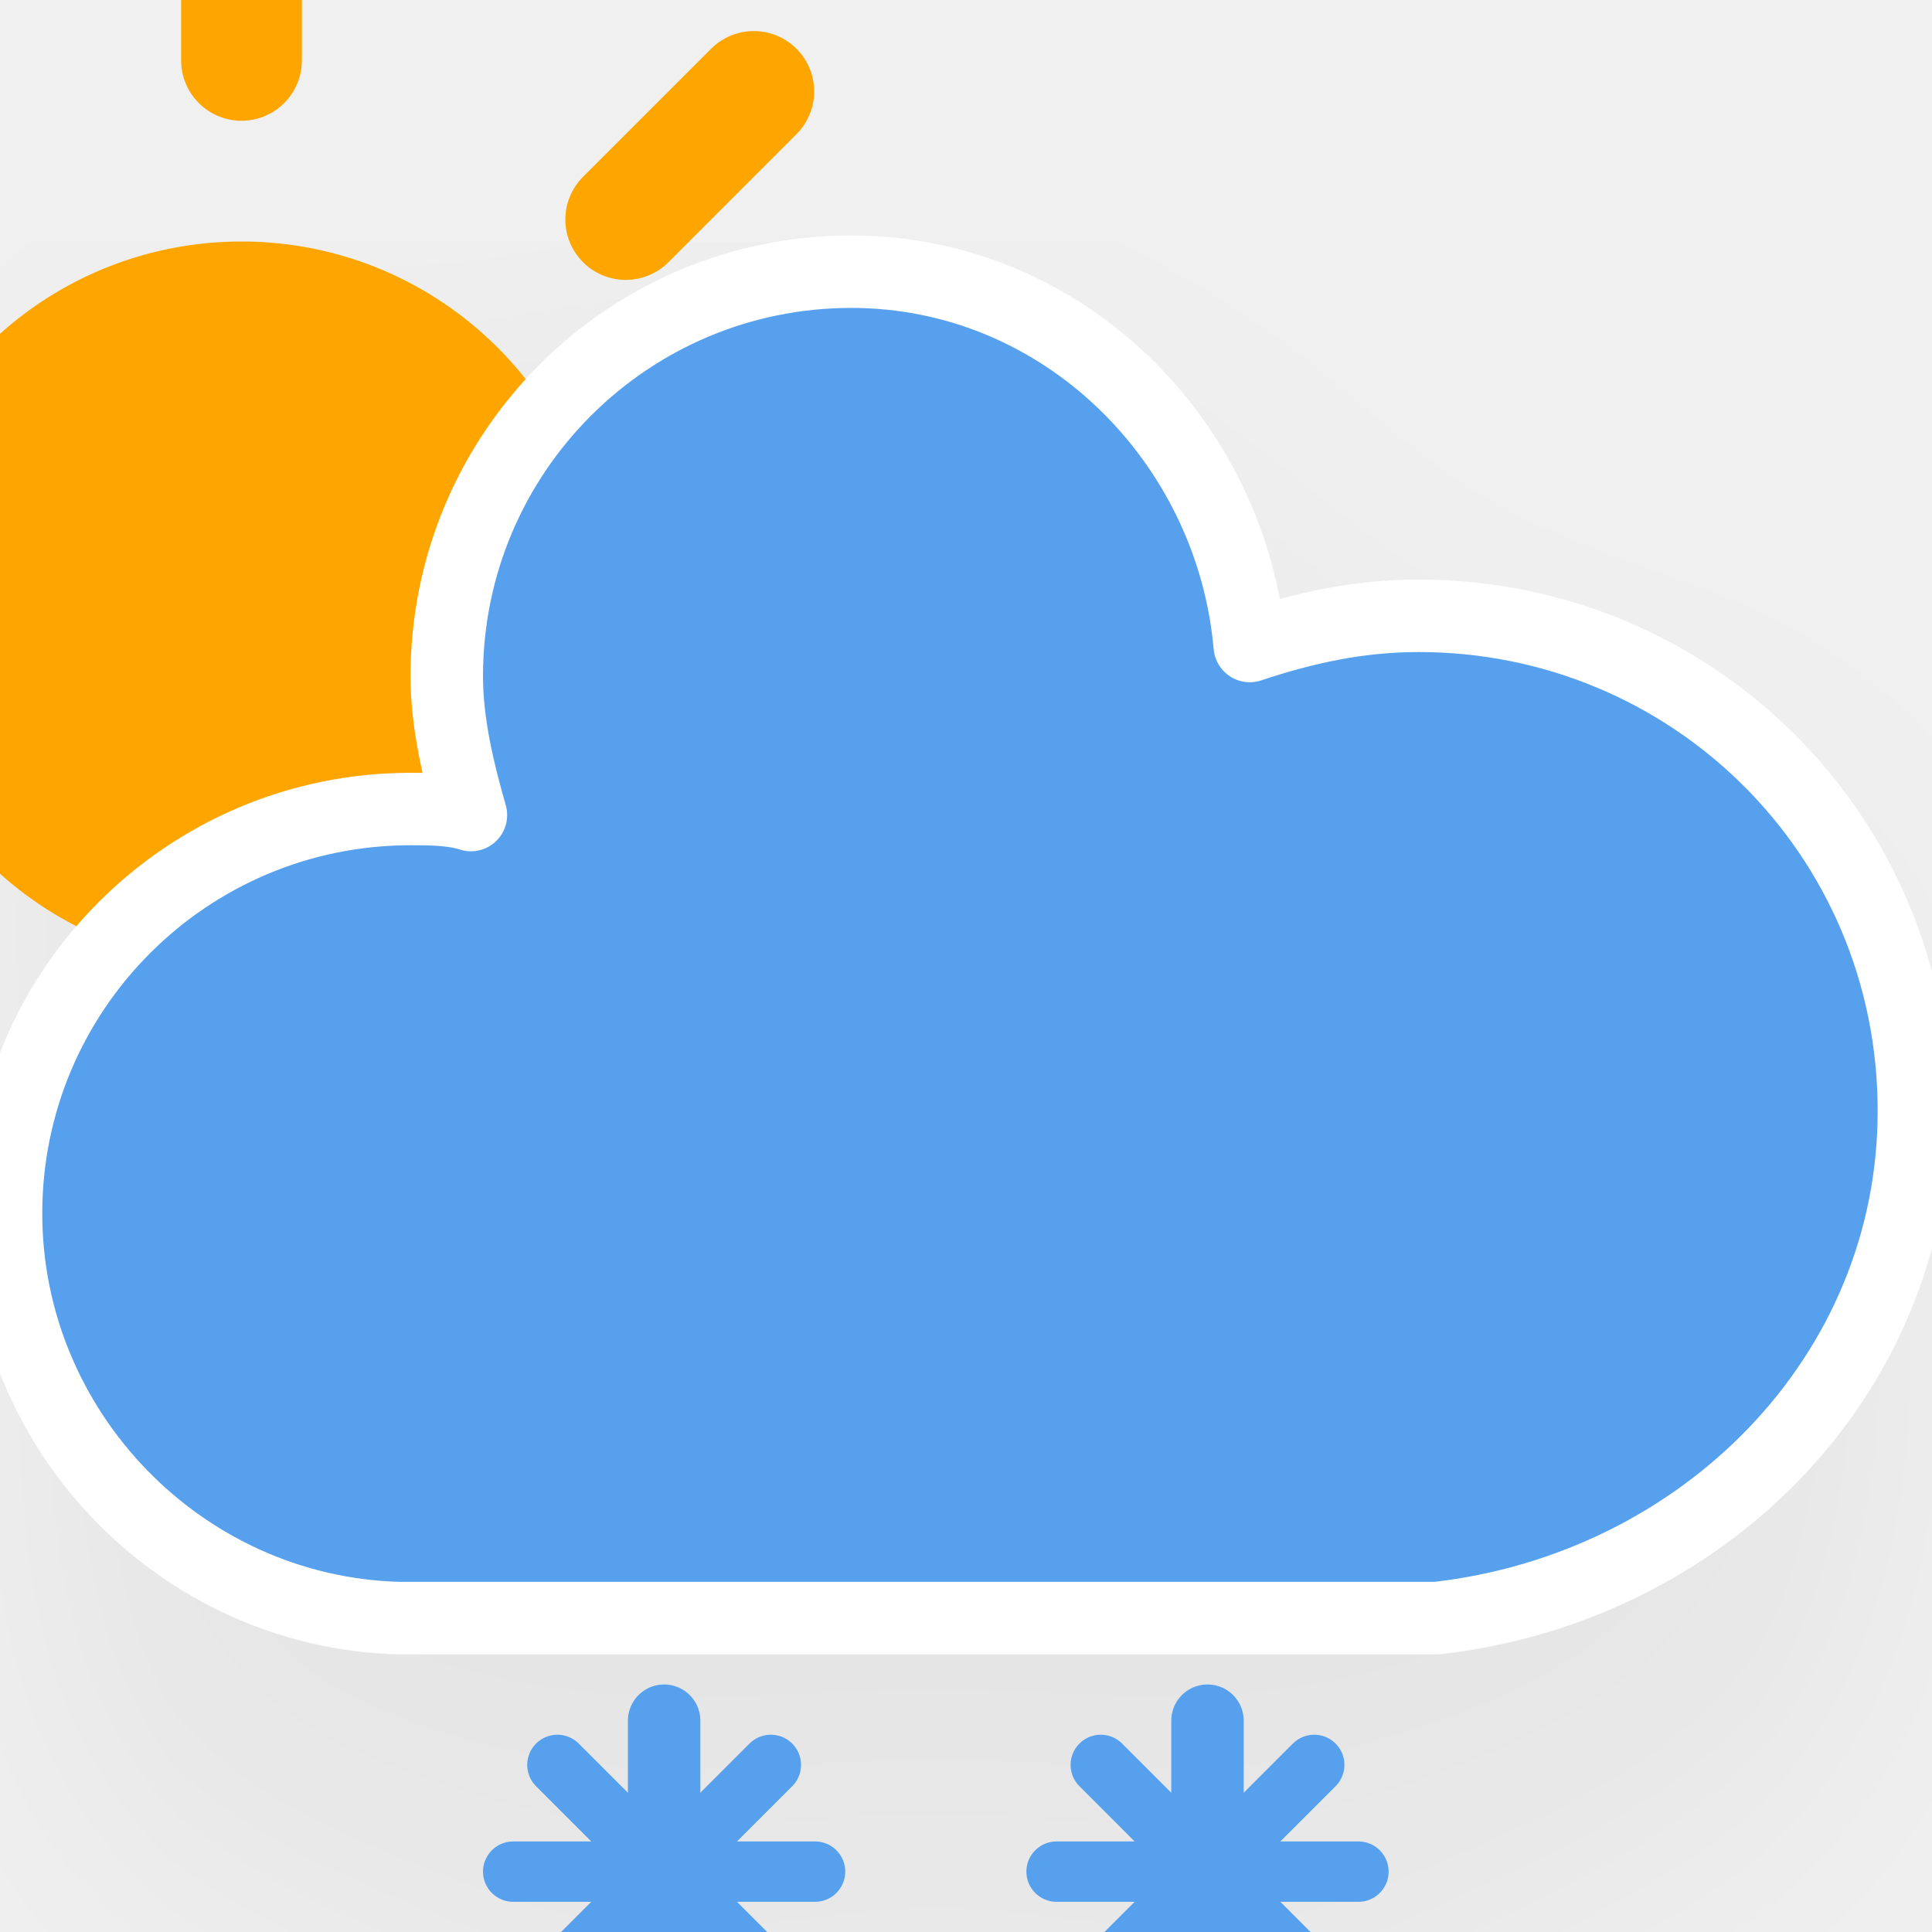
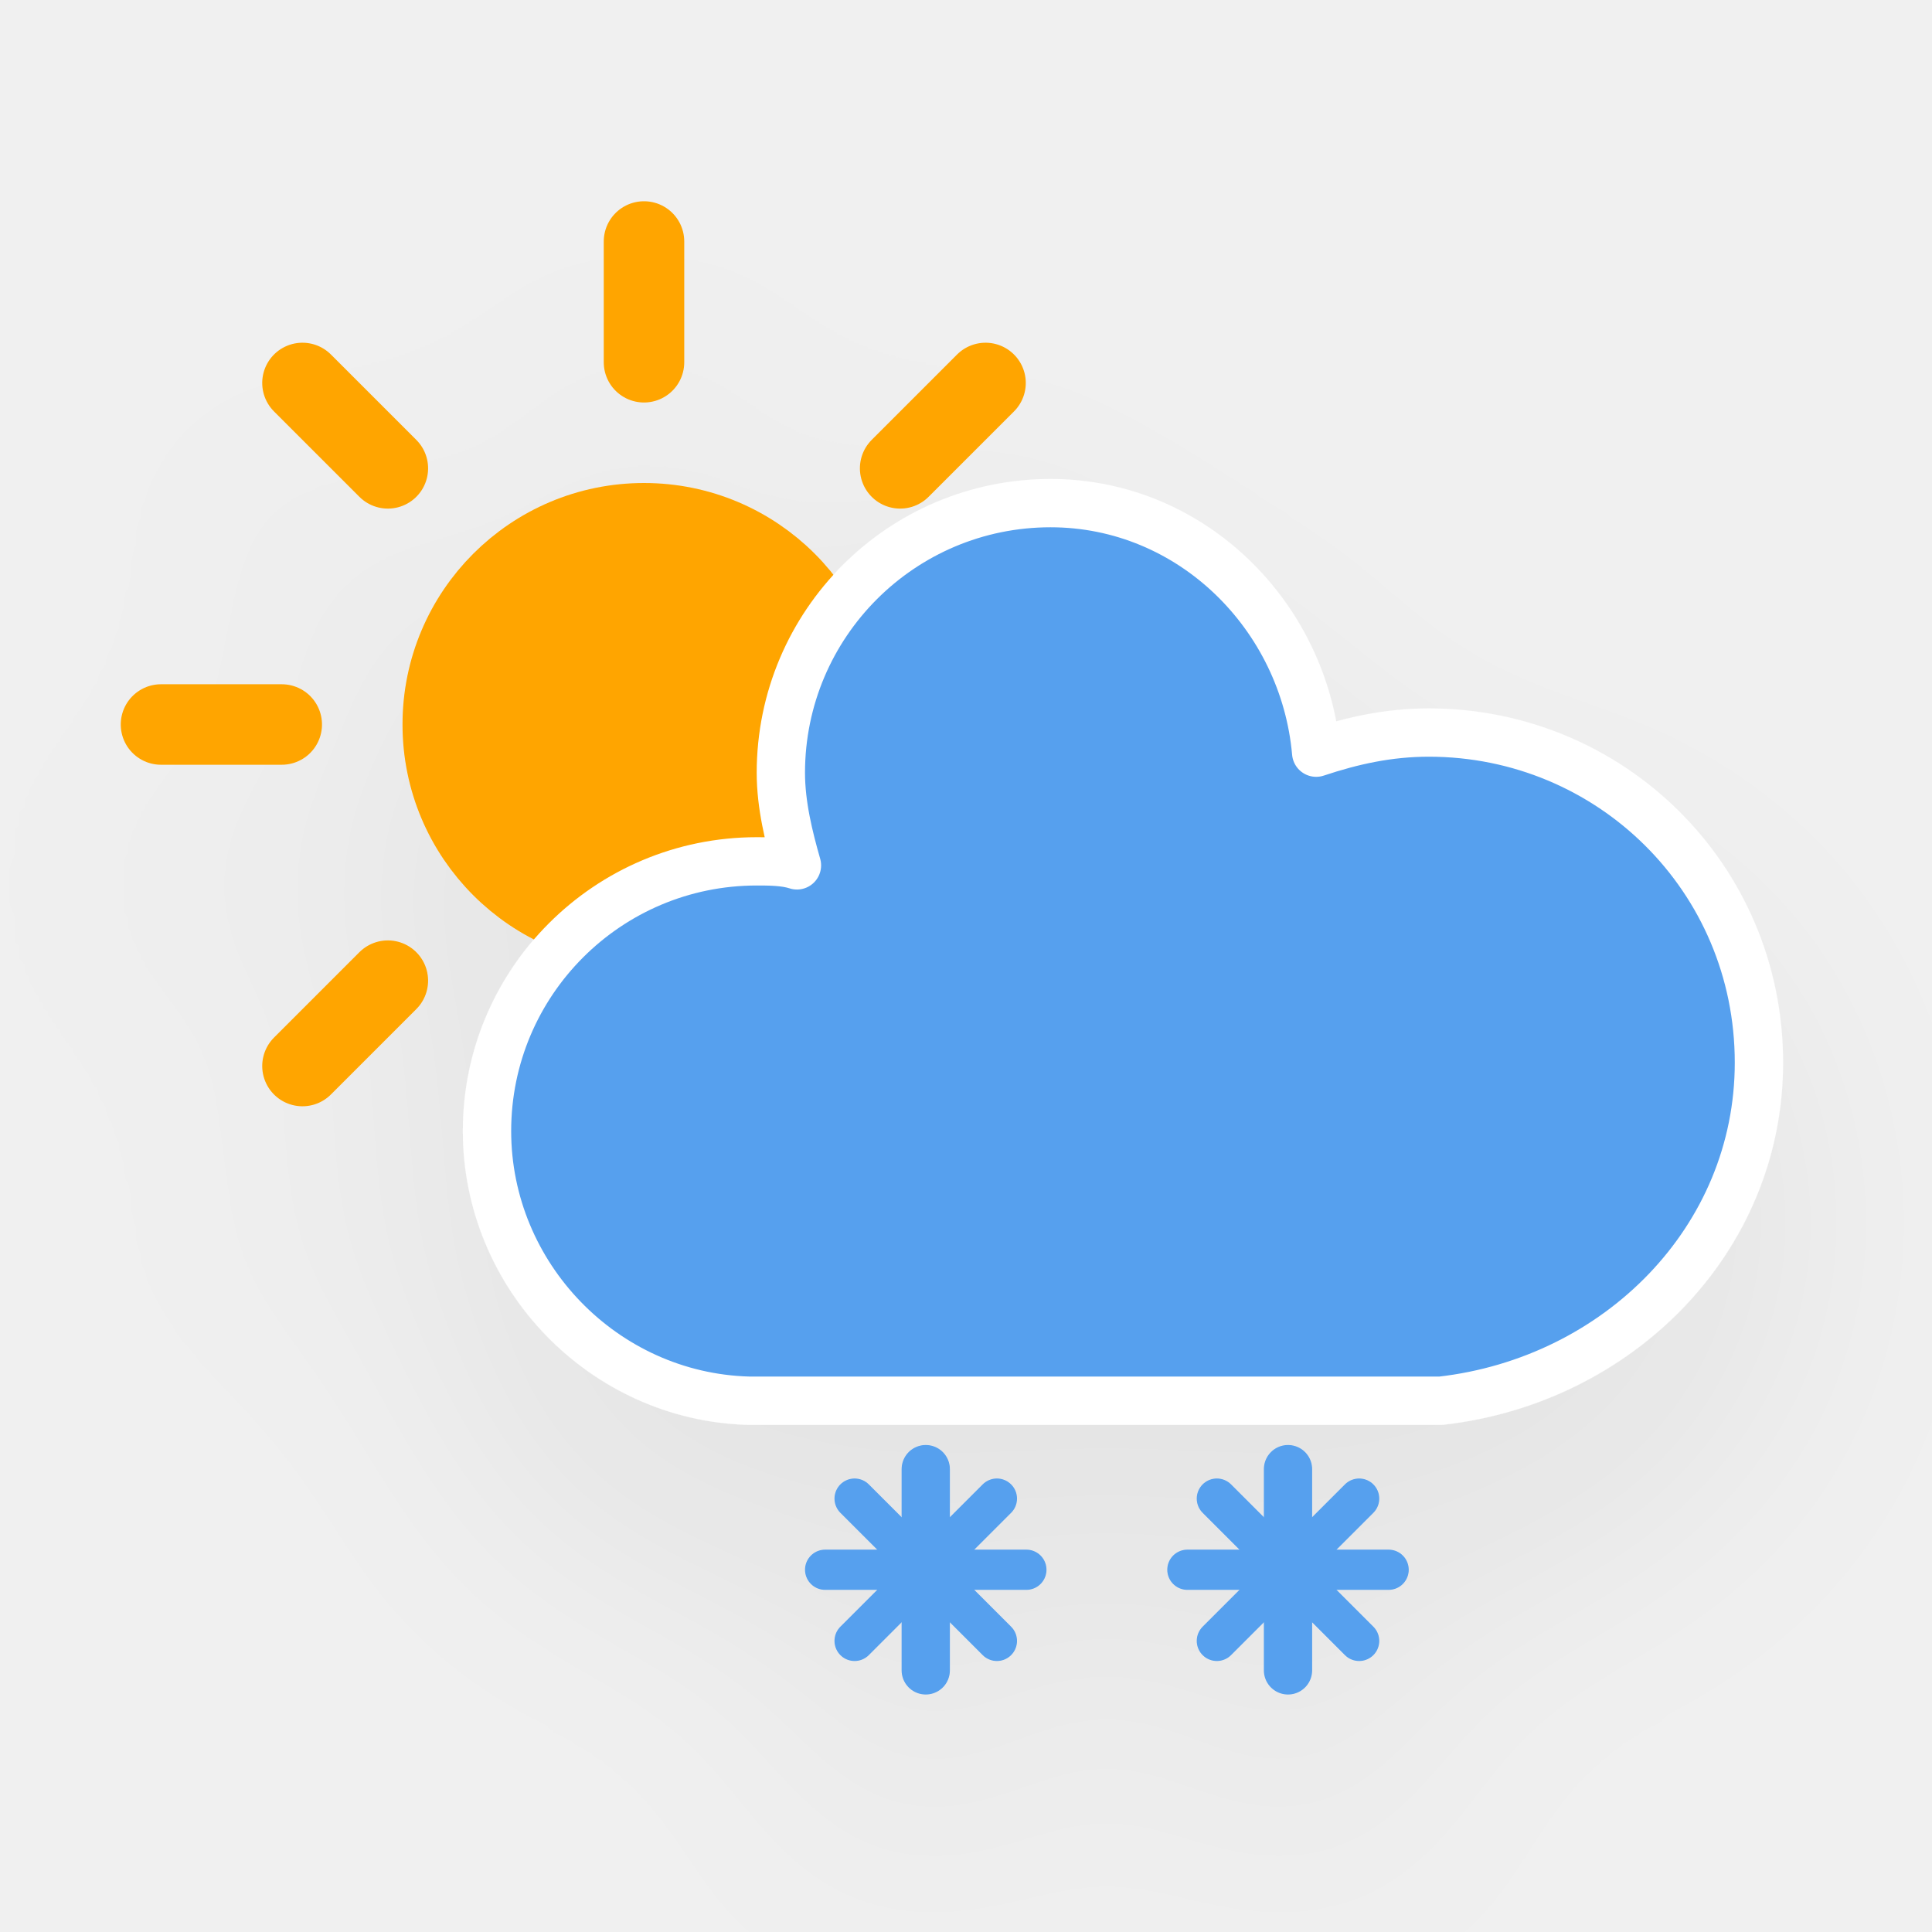
- <svg xmlns="http://www.w3.org/2000/svg" version="1.1" width="64" height="64" viewBox="16 16 32 32">
+ <svg xmlns="http://www.w3.org/2000/svg" version="1.1" width="64" height="64" viewBox="4 16 48 32">
  <defs>
    <filter id="blur" width="200%" height="200%">
      <feGaussianBlur in="SourceAlpha" stdDeviation="3" />
      <feOffset dx="0" dy="4" result="offsetblur" />
      <feComponentTransfer>
        <feFuncA type="linear" slope="0.05" />
      </feComponentTransfer>
      <feMerge>
        <feMergeNode />
        <feMergeNode in="SourceGraphic" />
      </feMerge>
    </filter>
    <style type="text/css">
/*
** CLOUDS
*/
@keyframes am-weather-cloud-2 {
  0% {
    -webkit-transform: translate(0px,0px);
       -moz-transform: translate(0px,0px);
        -ms-transform: translate(0px,0px);
            transform: translate(0px,0px);
  }

  50% {
    -webkit-transform: translate(2px,0px);
       -moz-transform: translate(2px,0px);
        -ms-transform: translate(2px,0px);
            transform: translate(2px,0px);
  }

  100% {
    -webkit-transform: translate(0px,0px);
       -moz-transform: translate(0px,0px);
        -ms-transform: translate(0px,0px);
            transform: translate(0px,0px);
  }
}

.am-weather-cloud-2 {
  -webkit-animation-name: am-weather-cloud-2;
     -moz-animation-name: am-weather-cloud-2;
          animation-name: am-weather-cloud-2;
  -webkit-animation-duration: 3s;
     -moz-animation-duration: 3s;
          animation-duration: 3s;
  -webkit-animation-timing-function: linear;
     -moz-animation-timing-function: linear;
          animation-timing-function: linear;
  -webkit-animation-iteration-count: infinite;
     -moz-animation-iteration-count: infinite;
          animation-iteration-count: infinite;
}

/*
** SUN
*/
@keyframes am-weather-sun {
  0% {
    -webkit-transform: rotate(0deg);
       -moz-transform: rotate(0deg);
        -ms-transform: rotate(0deg);
            transform: rotate(0deg);
  }

  100% {
    -webkit-transform: rotate(360deg);
       -moz-transform: rotate(360deg);
        -ms-transform: rotate(360deg);
            transform: rotate(360deg);
  }
}

.am-weather-sun {
  -webkit-animation-name: am-weather-sun;
     -moz-animation-name: am-weather-sun;
      -ms-animation-name: am-weather-sun;
          animation-name: am-weather-sun;
  -webkit-animation-duration: 9s;
     -moz-animation-duration: 9s;
      -ms-animation-duration: 9s;
          animation-duration: 9s;
  -webkit-animation-timing-function: linear;
     -moz-animation-timing-function: linear;
      -ms-animation-timing-function: linear;
          animation-timing-function: linear;
  -webkit-animation-iteration-count: infinite;
     -moz-animation-iteration-count: infinite;
      -ms-animation-iteration-count: infinite;
          animation-iteration-count: infinite;
}

@keyframes am-weather-sun-shiny {
  0% {
    stroke-dasharray: 3px 10px;
    stroke-dashoffset: 0px;
  }

  50% {
    stroke-dasharray: 0.1px 10px;
    stroke-dashoffset: -1px;
  }

  100% {
    stroke-dasharray: 3px 10px;
    stroke-dashoffset: 0px;
  }
}

.am-weather-sun-shiny line {
  -webkit-animation-name: am-weather-sun-shiny;
     -moz-animation-name: am-weather-sun-shiny;
      -ms-animation-name: am-weather-sun-shiny;
          animation-name: am-weather-sun-shiny;
  -webkit-animation-duration: 2s;
     -moz-animation-duration: 2s;
      -ms-animation-duration: 2s;
          animation-duration: 2s;
  -webkit-animation-timing-function: linear;
     -moz-animation-timing-function: linear;
      -ms-animation-timing-function: linear;
          animation-timing-function: linear;
  -webkit-animation-iteration-count: infinite;
     -moz-animation-iteration-count: infinite;
      -ms-animation-iteration-count: infinite;
          animation-iteration-count: infinite;
}

/*
** SNOW
*/
@keyframes am-weather-snow {
  0% {
    -webkit-transform: translateX(0) translateY(0);
       -moz-transform: translateX(0) translateY(0);
        -ms-transform: translateX(0) translateY(0);
            transform: translateX(0) translateY(0);
  }

  33.33% {
    -webkit-transform: translateX(-1.2px) translateY(2px);
       -moz-transform: translateX(-1.2px) translateY(2px);
        -ms-transform: translateX(-1.2px) translateY(2px);
            transform: translateX(-1.2px) translateY(2px);
  }

  66.66% {
    -webkit-transform: translateX(1.4px) translateY(4px);
       -moz-transform: translateX(1.4px) translateY(4px);
        -ms-transform: translateX(1.4px) translateY(4px);
            transform: translateX(1.4px) translateY(4px);
    opacity: 1;
  }

  100% {
    -webkit-transform: translateX(-1.6px) translateY(6px);
       -moz-transform: translateX(-1.6px) translateY(6px);
        -ms-transform: translateX(-1.6px) translateY(6px);
            transform: translateX(-1.6px) translateY(6px);
    opacity: 0;
  }
}

.am-weather-snow-1 {
  -webkit-animation-name: am-weather-snow;
     -moz-animation-name: am-weather-snow;
      -ms-animation-name: am-weather-snow;
          animation-name: am-weather-snow;
  -webkit-animation-duration: 2s;
     -moz-animation-duration: 2s;
      -ms-animation-duration: 2s;
          animation-duration: 2s;
  -webkit-animation-timing-function: linear;
     -moz-animation-timing-function: linear;
      -ms-animation-timing-function: linear;
          animation-timing-function: linear;
  -webkit-animation-iteration-count: infinite;
     -moz-animation-iteration-count: infinite;
      -ms-animation-iteration-count: infinite;
          animation-iteration-count: infinite;
}

.am-weather-snow-2 {
  -webkit-animation-name: am-weather-snow;
     -moz-animation-name: am-weather-snow;
      -ms-animation-name: am-weather-snow;
          animation-name: am-weather-snow;
  -webkit-animation-delay: 1.2s;
     -moz-animation-delay: 1.2s;
      -ms-animation-delay: 1.2s;
          animation-delay: 1.2s;
  -webkit-animation-duration: 2s;
     -moz-animation-duration: 2s;
      -ms-animation-duration: 2s;
          animation-duration: 2s;
  -webkit-animation-timing-function: linear;
     -moz-animation-timing-function: linear;
      -ms-animation-timing-function: linear;
          animation-timing-function: linear;
  -webkit-animation-iteration-count: infinite;
     -moz-animation-iteration-count: infinite;
      -ms-animation-iteration-count: infinite;
          animation-iteration-count: infinite;
}
        </style>
  </defs>
  <g filter="url(#blur)" id="snowy-3">
    <g transform="translate(20,10)">
      <g transform="translate(0,16)">
        <g class="am-weather-sun">
          <g>
            <line fill="none" stroke="orange" stroke-linecap="round" stroke-width="2" transform="translate(0,9)" x1="0" x2="0" y1="0" y2="3" />
          </g>
          <g transform="rotate(45)">
            <line fill="none" stroke="orange" stroke-linecap="round" stroke-width="2" transform="translate(0,9)" x1="0" x2="0" y1="0" y2="3" />
          </g>
          <g transform="rotate(90)">
            <line fill="none" stroke="orange" stroke-linecap="round" stroke-width="2" transform="translate(0,9)" x1="0" x2="0" y1="0" y2="3" />
          </g>
          <g transform="rotate(135)">
            <line fill="none" stroke="orange" stroke-linecap="round" stroke-width="2" transform="translate(0,9)" x1="0" x2="0" y1="0" y2="3" />
          </g>
          <g transform="rotate(180)">
            <line fill="none" stroke="orange" stroke-linecap="round" stroke-width="2" transform="translate(0,9)" x1="0" x2="0" y1="0" y2="3" />
          </g>
          <g transform="rotate(225)">
            <line fill="none" stroke="orange" stroke-linecap="round" stroke-width="2" transform="translate(0,9)" x1="0" x2="0" y1="0" y2="3" />
          </g>
          <g transform="rotate(270)">
            <line fill="none" stroke="orange" stroke-linecap="round" stroke-width="2" transform="translate(0,9)" x1="0" x2="0" y1="0" y2="3" />
          </g>
          <g transform="rotate(315)">
            <line fill="none" stroke="orange" stroke-linecap="round" stroke-width="2" transform="translate(0,9)" x1="0" x2="0" y1="0" y2="3" />
          </g>
        </g>
        <circle cx="0" cy="0" fill="orange" r="5" stroke="orange" stroke-width="2" />
      </g>
      <g>
        <path d="M47.7,35.4c0-4.6-3.7-8.2-8.2-8.2c-1,0-1.9,0.2-2.8,0.5c-0.3-3.4-3.1-6.2-6.6-6.2c-3.7,0-6.7,3-6.7,6.7c0,0.8,0.2,1.6,0.4,2.3    c-0.3-0.1-0.7-0.1-1-0.1c-3.7,0-6.7,3-6.7,6.7c0,3.6,2.9,6.6,6.5,6.7l17.2,0C44.2,43.3,47.7,39.8,47.7,35.4z" fill="#57A0EE" stroke="white" stroke-linejoin="round" stroke-width="1.2" transform="translate(-20,-11)" />
      </g>
      <g class="am-weather-snow-1">
        <g transform="translate(7,28)">
          <line fill="none" stroke="#57A0EE" stroke-linecap="round" stroke-width="1.2" transform="translate(0,9), rotate(0)" x1="0" x2="0" y1="-2.5" y2="2.5" />
          <line fill="none" stroke="#57A0EE" stroke-linecap="round" stroke-width="1" transform="translate(0,9), rotate(45)" x1="0" x2="0" y1="-2.5" y2="2.5" />
          <line fill="none" stroke="#57A0EE" stroke-linecap="round" stroke-width="1" transform="translate(0,9), rotate(90)" x1="0" x2="0" y1="-2.5" y2="2.5" />
          <line fill="none" stroke="#57A0EE" stroke-linecap="round" stroke-width="1" transform="translate(0,9), rotate(135)" x1="0" x2="0" y1="-2.5" y2="2.5" />
        </g>
      </g>
      <g class="am-weather-snow-2">
        <g transform="translate(16,28)">
          <line fill="none" stroke="#57A0EE" stroke-linecap="round" stroke-width="1.2" transform="translate(0,9), rotate(0)" x1="0" x2="0" y1="-2.5" y2="2.5" />
          <line fill="none" stroke="#57A0EE" stroke-linecap="round" stroke-width="1" transform="translate(0,9), rotate(45)" x1="0" x2="0" y1="-2.5" y2="2.5" />
          <line fill="none" stroke="#57A0EE" stroke-linecap="round" stroke-width="1" transform="translate(0,9), rotate(90)" x1="0" x2="0" y1="-2.5" y2="2.5" />
          <line fill="none" stroke="#57A0EE" stroke-linecap="round" stroke-width="1" transform="translate(0,9), rotate(135)" x1="0" x2="0" y1="-2.5" y2="2.5" />
        </g>
      </g>
    </g>
  </g>
</svg>
